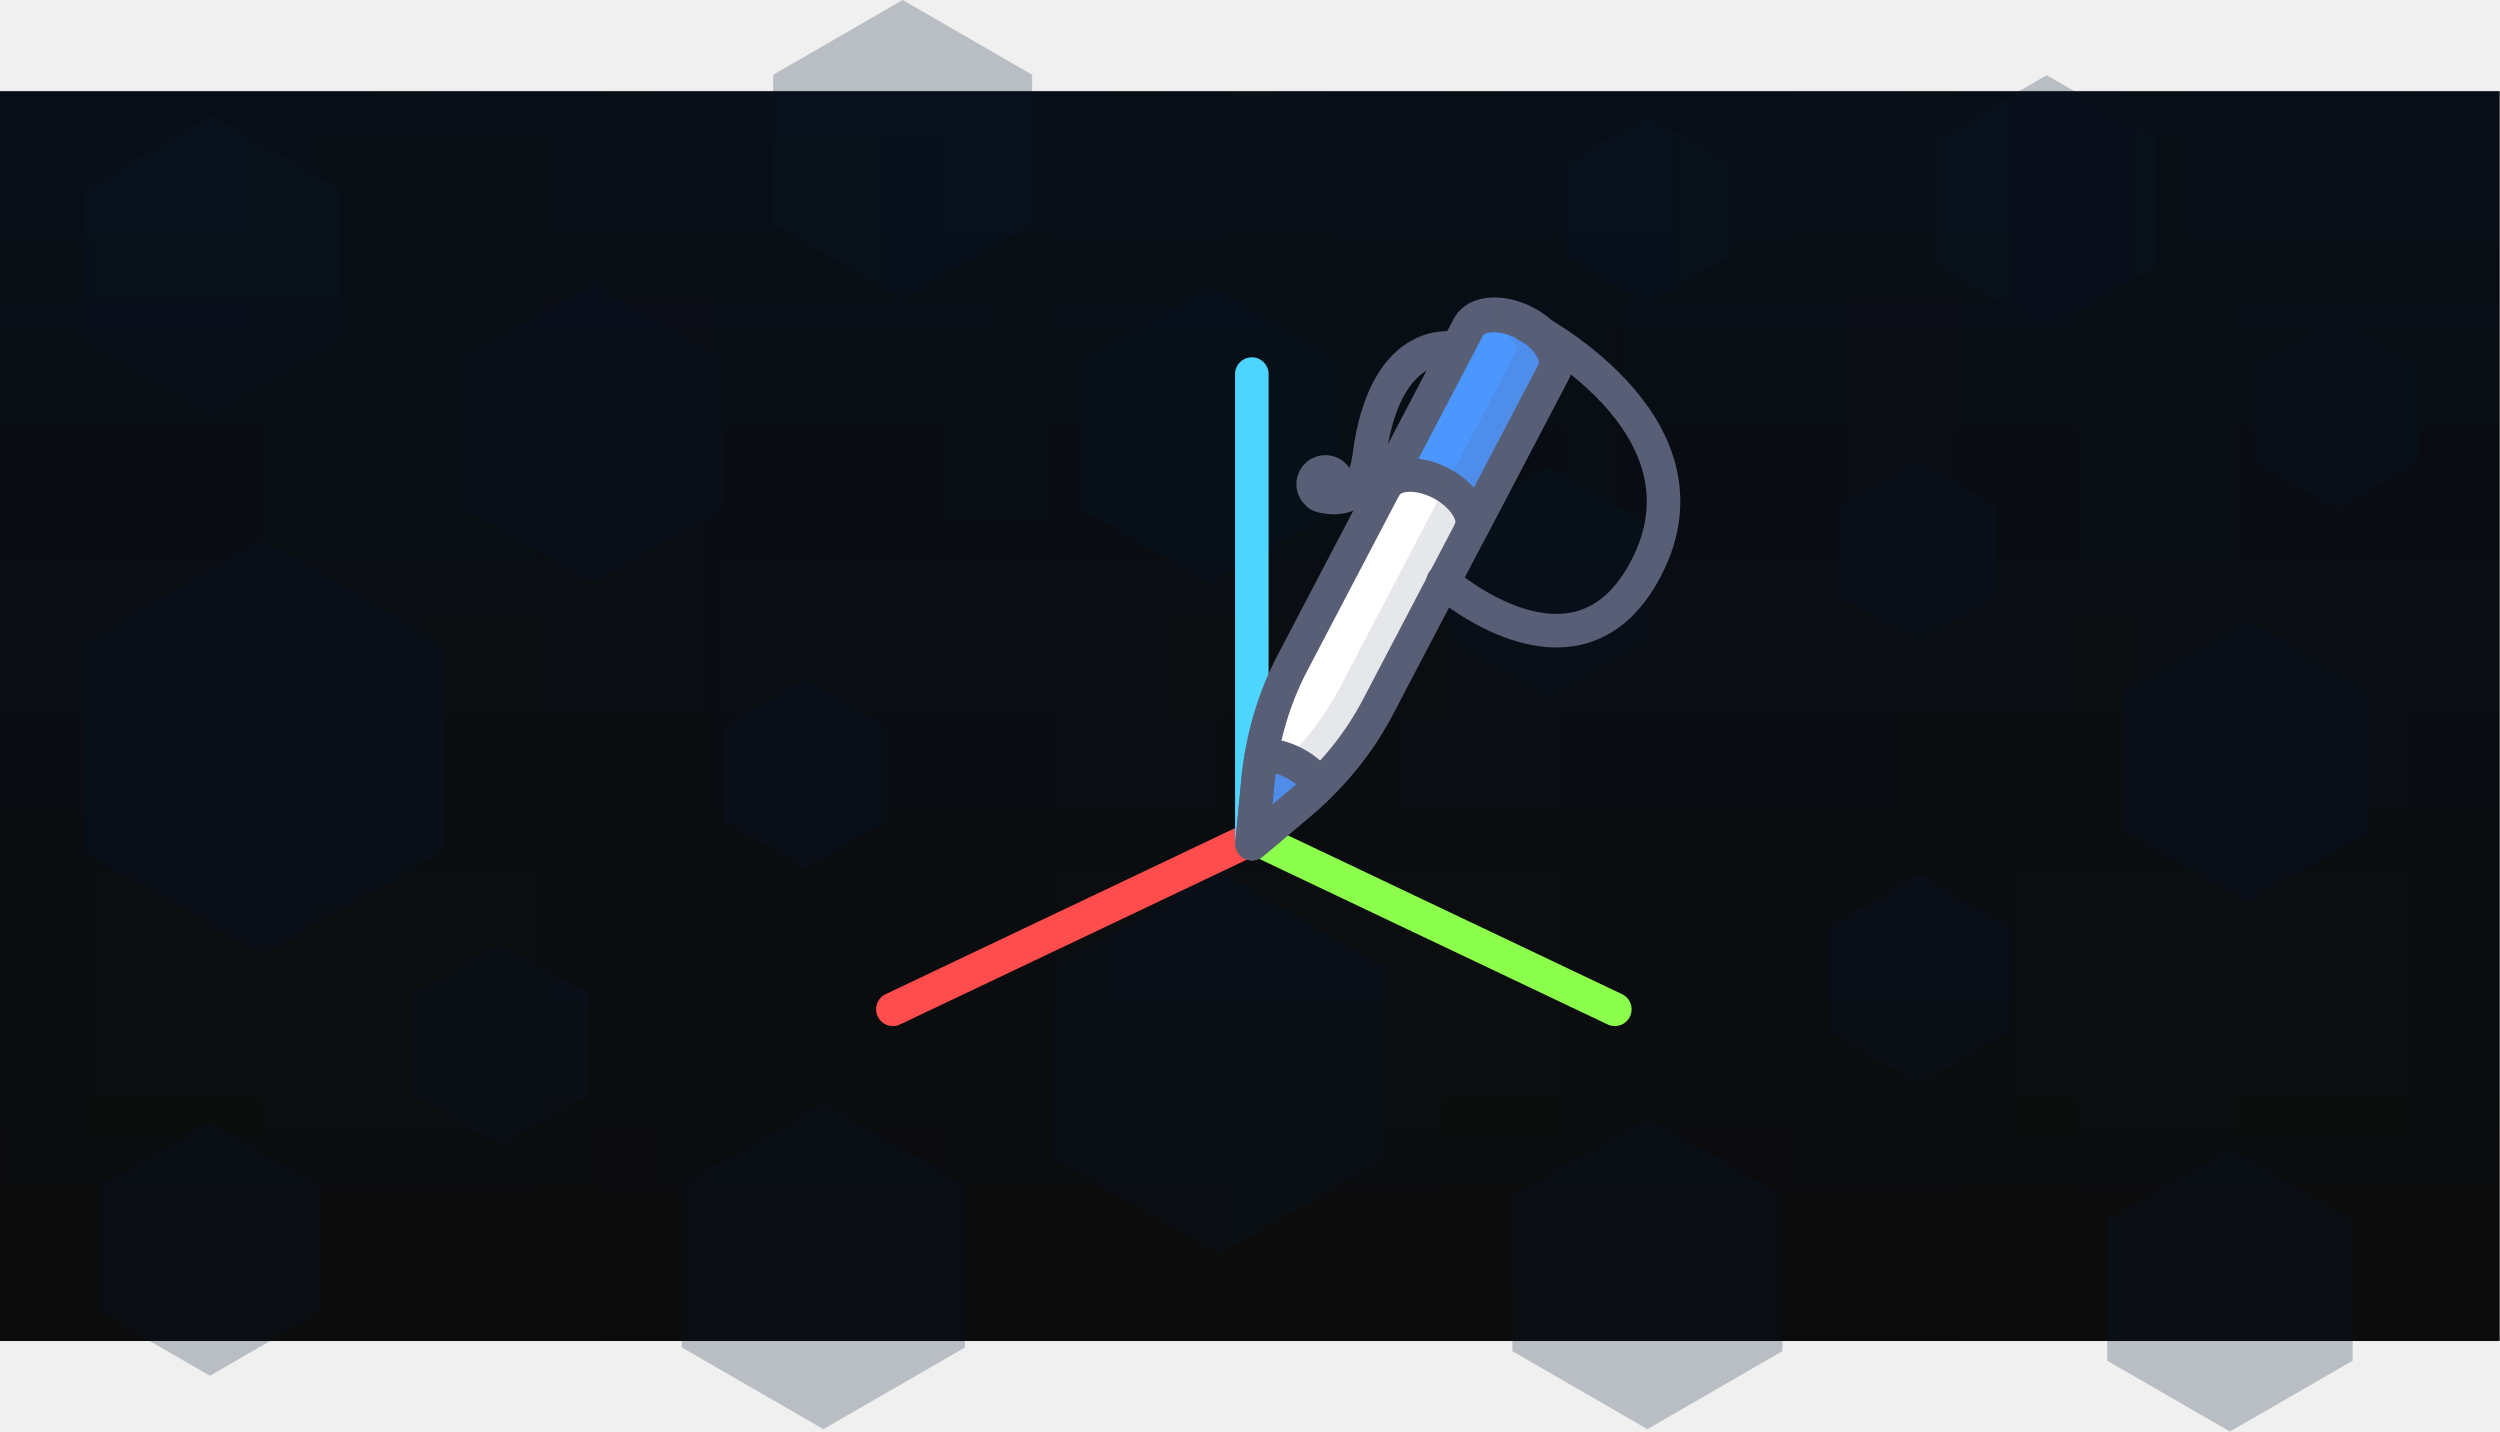
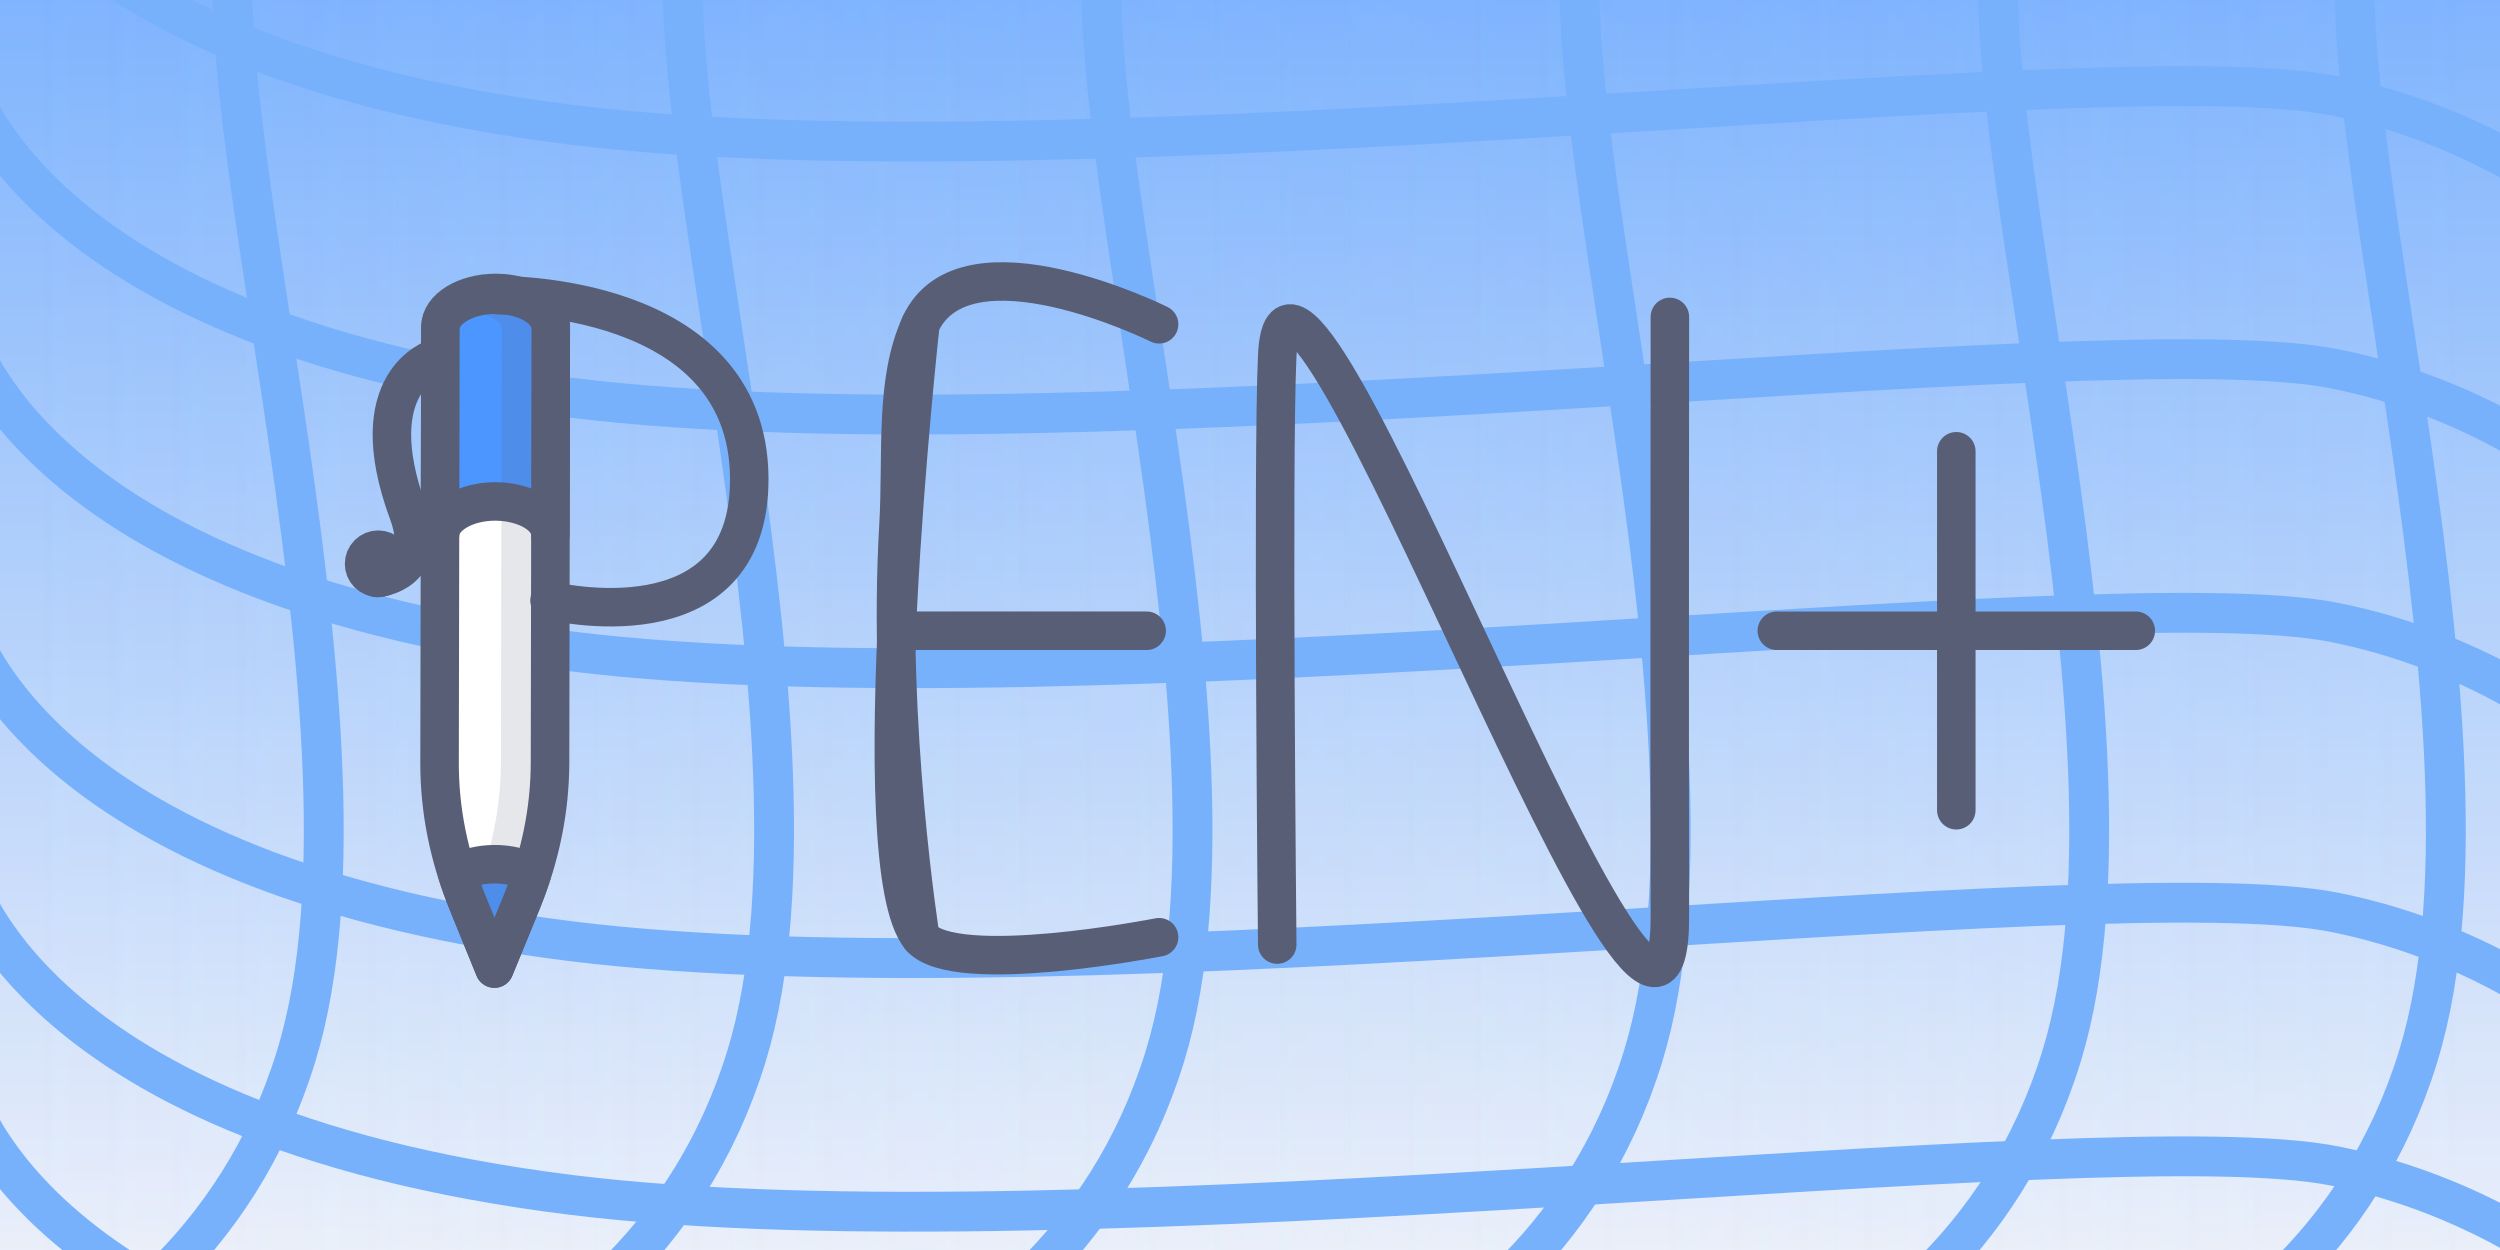
- <svg xmlns="http://www.w3.org/2000/svg" version="1.1" width="688.73" height="394.369" viewBox="0,0,688.73,394.369">
+ <svg xmlns="http://www.w3.org/2000/svg" width="600" height="300">
  <defs>
-     <linearGradient x1="299.9" y1="-22.058" x2="299.9" y2="322.257" gradientUnits="userSpaceOnUse" id="color-1">
-       <stop offset="0" stop-color="#0a111b" />
-       <stop offset="1" stop-color="#0e0e0e" />
+     <linearGradient id="a" x1="315" x2="315" y1="0" y2="360" gradientUnits="userSpaceOnUse">
+       <stop offset="0" stop-color="#5fa2ff" />
+       <stop offset="1" stop-color="#f1f3f9" />
    </linearGradient>
-     <linearGradient x1="644.315" y1="150" x2="-44.315" y2="150" gradientUnits="userSpaceOnUse" id="color-2">
-       <stop offset="0" stop-color="#000000" stop-opacity="0" />
-       <stop offset="1" stop-color="#000000" stop-opacity="0.173" />
+     <linearGradient id="b" x1="675" x2="-45" y1="180" y2="180" gradientUnits="userSpaceOnUse">
+       <stop offset="0" stop-color="#f2f4fa" stop-opacity="0" />
+       <stop offset="1" stop-color="#f2f4fa" stop-opacity=".173" />
    </linearGradient>
-     <linearGradient x1="-44.315" y1="150" x2="644.315" y2="150" gradientUnits="userSpaceOnUse" id="color-3">
-       <stop offset="0" stop-color="#000000" stop-opacity="0" />
-       <stop offset="1" stop-color="#000000" stop-opacity="0.173" />
+     <linearGradient id="c" x1="-45" x2="675" y1="180" y2="180" gradientUnits="userSpaceOnUse">
+       <stop offset="0" stop-color="#f2f4fa" stop-opacity="0" />
+       <stop offset="1" stop-color="#f2f4fa" stop-opacity=".173" />
    </linearGradient>
  </defs>
-   <g transform="translate(44.41485,47.1845)">
-     <g data-paper-data="{&quot;isPaintingLayer&quot;:true}" stroke-miterlimit="10" stroke-dasharray="" stroke-dashoffset="0" style="mix-blend-mode: normal">
-       <path d="M-44.415,322.257v-344.315h688.63v344.315z" fill="url(#color-1)" fill-rule="nonzero" stroke="none" stroke-width="0.723" stroke-linecap="butt" stroke-linejoin="miter" />
-       <path d="M291.426,192.638l45.8,26.4v53l-45.8,26.4l-45.8,-26.4v-53zM382.426,81.538l27.7,16v32l-27.7,16l-27.7,-16v-32zM574.426,123.538l33.8,19.5v39l-33.8,19.5l-33.8,-19.5v-39zM27.968,101.447l49.65,28.644v57.288l-49.65,28.643l-49.649,-28.643v-57.288zM118.999,30.939l35.667,20.605v41.209l-35.667,20.605l-35.668,-20.605v-41.21zM177.413,140.022l22.5,13v26l-22.5,13l-22.5,-13v-26zM484.426,193.538l25.1,14.5v29l-25.1,14.5l-25.1,-14.5v-29zM182.426,256.538l39,22.5v45l-39,22.5l-39,-22.5v-45zM519.426,-26.462l30.3,17.5v35l-30.3,17.5l-30.3,-17.5v-35zM93.5,212.532l24.263,13.998v27.995l-24.263,13.998l-24.264,-13.998v-27.995zM409.426,260.538l37.2,21.5v43l-37.2,21.5l-37.2,-21.5v-43zM409.426,-15.461l22.5,13v26l-22.5,13l-22.5,-13v-26zM483.985,79.996l21.437,12.367v24.736l-21.437,12.368l-21.438,-12.368v-24.736zM13.893,-15.607l35.668,20.605v41.21l-35.668,20.604l-35.667,-20.605v-41.209zM569.921,269.185l33.8,19.5v39l-33.8,19.5l-33.8,-19.5v-39zM13.419,261.827l30.3,17.5v35l-30.3,17.5l-30.3,-17.5v-35zM288.926,31.538l35.5,20.5v41l-35.5,20.5l-35.5,-20.5v-41zM204.262,-47.184l35.668,20.605v41.21l-35.668,20.604l-35.667,-20.605v-41.21zM599.274,40.922l22.5,13v26l-22.5,13l-22.5,-13v-26z" fill-opacity="0.235" fill="#071a34" fill-rule="nonzero" stroke="none" stroke-width="1" stroke-linecap="butt" stroke-linejoin="miter" />
-       <path d="M-44.315,322.157v-344.315h688.63v344.315z" data-paper-data="{&quot;index&quot;:null}" fill="url(#color-2)" fill-rule="nonzero" stroke="none" stroke-width="0.723" stroke-linecap="butt" stroke-linejoin="miter" />
-       <path d="M-44.315,322.157v-344.315h688.63v344.315z" fill="url(#color-3)" fill-rule="nonzero" stroke="none" stroke-width="0.723" stroke-linecap="butt" stroke-linejoin="miter" />
-       <g stroke-width="9.241" stroke-linecap="round">
-         <g fill="none" fill-rule="nonzero" stroke-linejoin="miter">
-           <path d="M301.011,183.609l-99.444,47.259" stroke="#ff4c4c" />
-           <path d="M400.456,230.868l-99.444,-47.259" data-paper-data="{&quot;index&quot;:null}" stroke="#8cff4d" />
-           <path d="M300.456,183.202v-127.333" stroke="#4dd4ff" />
-         </g>
-         <g stroke="#575e75">
-           <path d="M313.74,174.071l-13.216,11.157l1.615,-17.181c1.107,-11.728 4.307,-22.693 9.529,-32.658l48.582,-92.7c2.082,-3.968 9.028,-4.451 15.528,-1.075c6.49,3.371 10.075,9.319 7.993,13.287l-48.58,92.705c-5.223,9.968 -12.426,18.859 -21.452,26.466" fill="#ffffff" fill-rule="evenodd" stroke-linejoin="round" />
-           <path d="M318.933,89.116c0,0 11.867,5.007 13.837,-10.433c4.264,-33.41 22.877,-29.903 22.877,-29.903" fill="none" fill-rule="nonzero" stroke-linejoin="round" />
-           <path d="M383.808,50.612c0.522,1.659 0.482,3.284 -0.236,4.655l-22.963,43.813c0.683,-1.356 0.716,-2.853 0.207,-4.472c-0.984,-3.13 -4.026,-6.459 -8.263,-8.688c-6.406,-3.33 -13.297,-2.904 -15.447,0.96l22.962,-43.818c2.076,-3.958 9.028,-4.451 15.531,-1.104c4.233,2.227 7.23,5.527 8.212,8.654M319.119,169.121c-1.713,1.727 -3.503,3.343 -5.384,4.958l-13.222,11.153l1.629,-17.177c0.233,-2.423 0.568,-4.835 1.005,-7.23c2.678,-0.121 5.89,0.608 8.993,2.218c3.104,1.614 5.536,3.816 6.975,6.079" fill="#4c97ff" fill-rule="evenodd" stroke-linejoin="round" />
-           <path d="M384.002,50.248c0.523,1.661 0.482,3.287 -0.239,4.658l-48.551,92.704c-5.252,9.955 -12.466,18.844 -21.477,26.466l-13.223,11.149l0.88,-9.39l5.986,-5.061c9.007,-7.624 16.218,-16.51 21.471,-26.464l48.553,-92.703c0.717,-1.375 0.758,-3.001 0.237,-4.659c-0.728,-2.313 -2.544,-4.711 -5.183,-6.722c1.149,0.354 2.264,0.813 3.33,1.37c4.236,2.23 7.232,5.53 8.215,8.656" fill="#575e75" fill-rule="evenodd" stroke-linejoin="round" opacity="0.15" />
-           <path d="M323.961,85.183c0.545,1.783 -0.449,3.672 -2.228,4.232c-1.778,0.56 -3.676,-0.419 -4.251,-2.192c-0.269,-0.86 -0.184,-1.791 0.234,-2.589c0.418,-0.798 1.136,-1.397 1.996,-1.665c0.859,-0.271 1.79,-0.189 2.588,0.227c0.798,0.417 1.398,1.134 1.667,1.993z" fill="#575e75" fill-rule="evenodd" stroke-linejoin="round" />
-           <path d="M376.118,42.405c0,0 53.584,26.76 33.093,66.706c-18.895,36.836 -56.112,3.925 -56.112,3.925" fill="none" fill-rule="nonzero" stroke-linejoin="miter" />
-         </g>
-       </g>
-     </g>
+   <g stroke-width=".723" style="mix-blend-mode:normal;stroke-miterlimit:10">
+     <path fill="url(#a)" d="M-45 360V0h720v360z" style="fill:url(#a)" transform="matrix(.95643 0 0 .95643 -1.276 -22.158)" />
+     <path fill="url(#b)" d="M-45 360V0h720v360z" data-paper-data="{&quot;index&quot;:null}" style="fill:url(#b)" transform="matrix(.95643 0 0 .95643 -1.276 -22.158)" />
+     <path fill="url(#c)" d="M-45 360V0h720v360z" style="fill:url(#c)" transform="matrix(.95643 0 0 .95643 -1.276 -22.158)" />
+   </g>
+   <g fill="none" stroke="#77b1fc" stroke-linecap="round" stroke-width="10" style="mix-blend-mode:normal;stroke-miterlimit:10">
+     <path stroke-width="9.564" d="M44.493 351.468s106.73-7.177 134.635-97.89c24.976-81.19-29.745-244.553-11.462-281.52 19.254-38.931 94.894-61.505 94.894-61.505" />
+     <path stroke-width="9.564" d="M144.919 351.468s106.729-7.177 134.635-97.89c24.975-81.19-29.745-244.553-11.462-281.52 19.254-38.931 94.893-61.505 94.893-61.505M259.691 351.468s106.729-7.177 134.635-97.89c24.975-81.19-29.745-244.553-11.462-281.52 19.254-38.931 94.893-61.505 94.893-61.505" />
+     <path stroke-width="9.564" d="M360.116 351.468s106.73-7.177 134.635-97.89c24.976-81.19-29.745-244.553-11.462-281.52 19.254-38.931 94.894-61.505 94.894-61.505" />
+     <path stroke-width="9.564" d="M445.717 351.468s106.73-7.177 134.635-97.89c24.975-81.19-29.745-244.553-11.462-281.52 19.254-38.931 94.893-61.505 94.893-61.505M-63.584 351.468s106.73-7.177 134.635-97.89C96.027 172.387 41.306 9.024 59.59-27.943c19.254-38.931 94.894-61.505 94.894-61.505" />
+   </g>
+   <g fill="none" stroke="#77b1fc" stroke-linecap="round" stroke-width="10" style="mix-blend-mode:normal;stroke-miterlimit:10">
+     <path stroke-width="9.564" d="M-9.988 13.846S.8 78.544 137.152 95.459c122.035 15.14 367.583-18.03 423.15-6.948 58.517 11.672 92.447 57.522 92.447 57.522" />
+     <path stroke-width="9.564" d="M-9.988 74.722S.8 139.42 137.152 156.335c122.035 15.14 367.583-18.032 423.15-6.948 58.517 11.672 92.447 57.522 92.447 57.522M-9.988 144.294S.8 208.991 137.152 225.907c122.035 15.14 367.583-18.03 423.15-6.948 58.517 11.672 92.447 57.523 92.447 57.523" />
+     <path stroke-width="9.564" d="M-9.988 205.17S.8 269.867 137.152 286.783c122.035 15.14 367.583-18.03 423.15-6.948 58.517 11.672 92.447 57.523 92.447 57.523" />
+     <path stroke-width="9.564" d="M-9.988 257.059S.8 321.757 137.152 338.673c122.035 15.14 367.583-18.031 423.15-6.948 58.517 11.671 92.447 57.522 92.447 57.522M-9.988-51.668S.8 13.029 137.152 29.944c122.035 15.14 367.583-18.03 423.15-6.947C618.82 34.669 652.75 80.52 652.75 80.52" />
+   </g>
+   <g stroke="#575e75" stroke-linecap="round" stroke-width="10" style="mix-blend-mode:normal;stroke-miterlimit:10">
+     <path fill="#fff" fill-rule="evenodd" stroke-linejoin="round" stroke-width="9.241" d="m125.223 216.447-6.556 16.005-6.515-15.98c-4.443-10.91-6.678-22.112-6.657-33.362l.194-104.659c.01-4.481 5.946-8.122 13.27-8.136 7.313-.013 13.243 3.602 13.232 8.083l-.19 104.662c-.02 11.253-2.294 22.468-6.778 33.387" />
+     <path fill="none" stroke-linejoin="round" stroke-width="9.241" d="M90.532 138.724s12.837-1.05 7.442-15.65c-11.673-31.594 6.451-37.094 6.451-37.094" />
+     <path fill="#4c97ff" fill-rule="evenodd" stroke-linejoin="round" stroke-width="9.241" d="M130.24 74.579c1.23 1.229 1.946 2.689 1.944 4.236l-.093 49.466c-.022-1.518-.685-2.86-1.885-4.061-2.32-2.32-6.557-3.864-11.345-3.881-7.22.011-13.132 3.576-13.251 7.996l.09-49.47c.01-4.47 5.946-8.122 13.259-8.163 4.783.017 8.967 1.556 11.284 3.874m-2.54 134.995c-.72 2.323-1.559 4.584-2.48 6.886l-6.564 16.004-6.501-15.983a86.381 86.381 0 0 1-2.453-6.875c2.318-1.346 5.503-2.185 8.999-2.193 3.498-.005 6.673.823 8.996 2.163" />
+     <path fill="#575e75" fill-rule="evenodd" stroke-linejoin="round" stroke-width="9.241" d="M130.243 74.167c1.232 1.231 1.948 2.691 1.943 4.24l-.165 104.648c-.052 11.255-2.336 22.473-6.8 33.399l-6.567 16.001-3.563-8.732 2.966-7.256c4.459-10.926 6.742-22.139 6.795-33.394l.167-104.648c0-1.551-.716-3.011-1.945-4.24-1.715-1.714-4.434-3-7.704-3.562a19.793 19.793 0 0 1 3.586-.326c4.787.018 8.97 1.558 11.287 3.875" opacity=".15" />
+     <path fill="#575e75" fill-rule="evenodd" stroke-linejoin="round" stroke-width="9.241" d="M93.17 132.912a3.396 3.396 0 0 1-4.8 4.805 3.396 3.396 0 0 1 .009-4.803 3.39 3.39 0 0 1 4.8 0z" />
+     <path fill="none" stroke-width="9.241" d="M119.626 70.86s59.885-1.06 60.195 43.834c.286 41.399-47.933 29.434-47.933 29.434m89.008 80.807s-8.089-50.786-5.26-98.861c1.002-17.035-1.052-34.616 5.26-48.246 10.706-23.118 57.286 0 57.286 0" />
+     <path fill="none" stroke-width="9.241" d="M278.182 224.935s-49.173 9.693-57.286 0c-14.348-17.144 0-147.107 0-147.107" data-paper-data="{&quot;index&quot;:null}" />
+     <path fill="none" stroke-width="9.241" d="M219.824 151.38h55.38M400.77 76.06s-.107 121.08 0 143.683c.34 71.728-91.616-189.52-94.233-134.412-1.172 24.682 0 141.364 0 141.364m119.896-75.314h86.157m-43.078 43.079v-86.157" />
  </g>
</svg>
